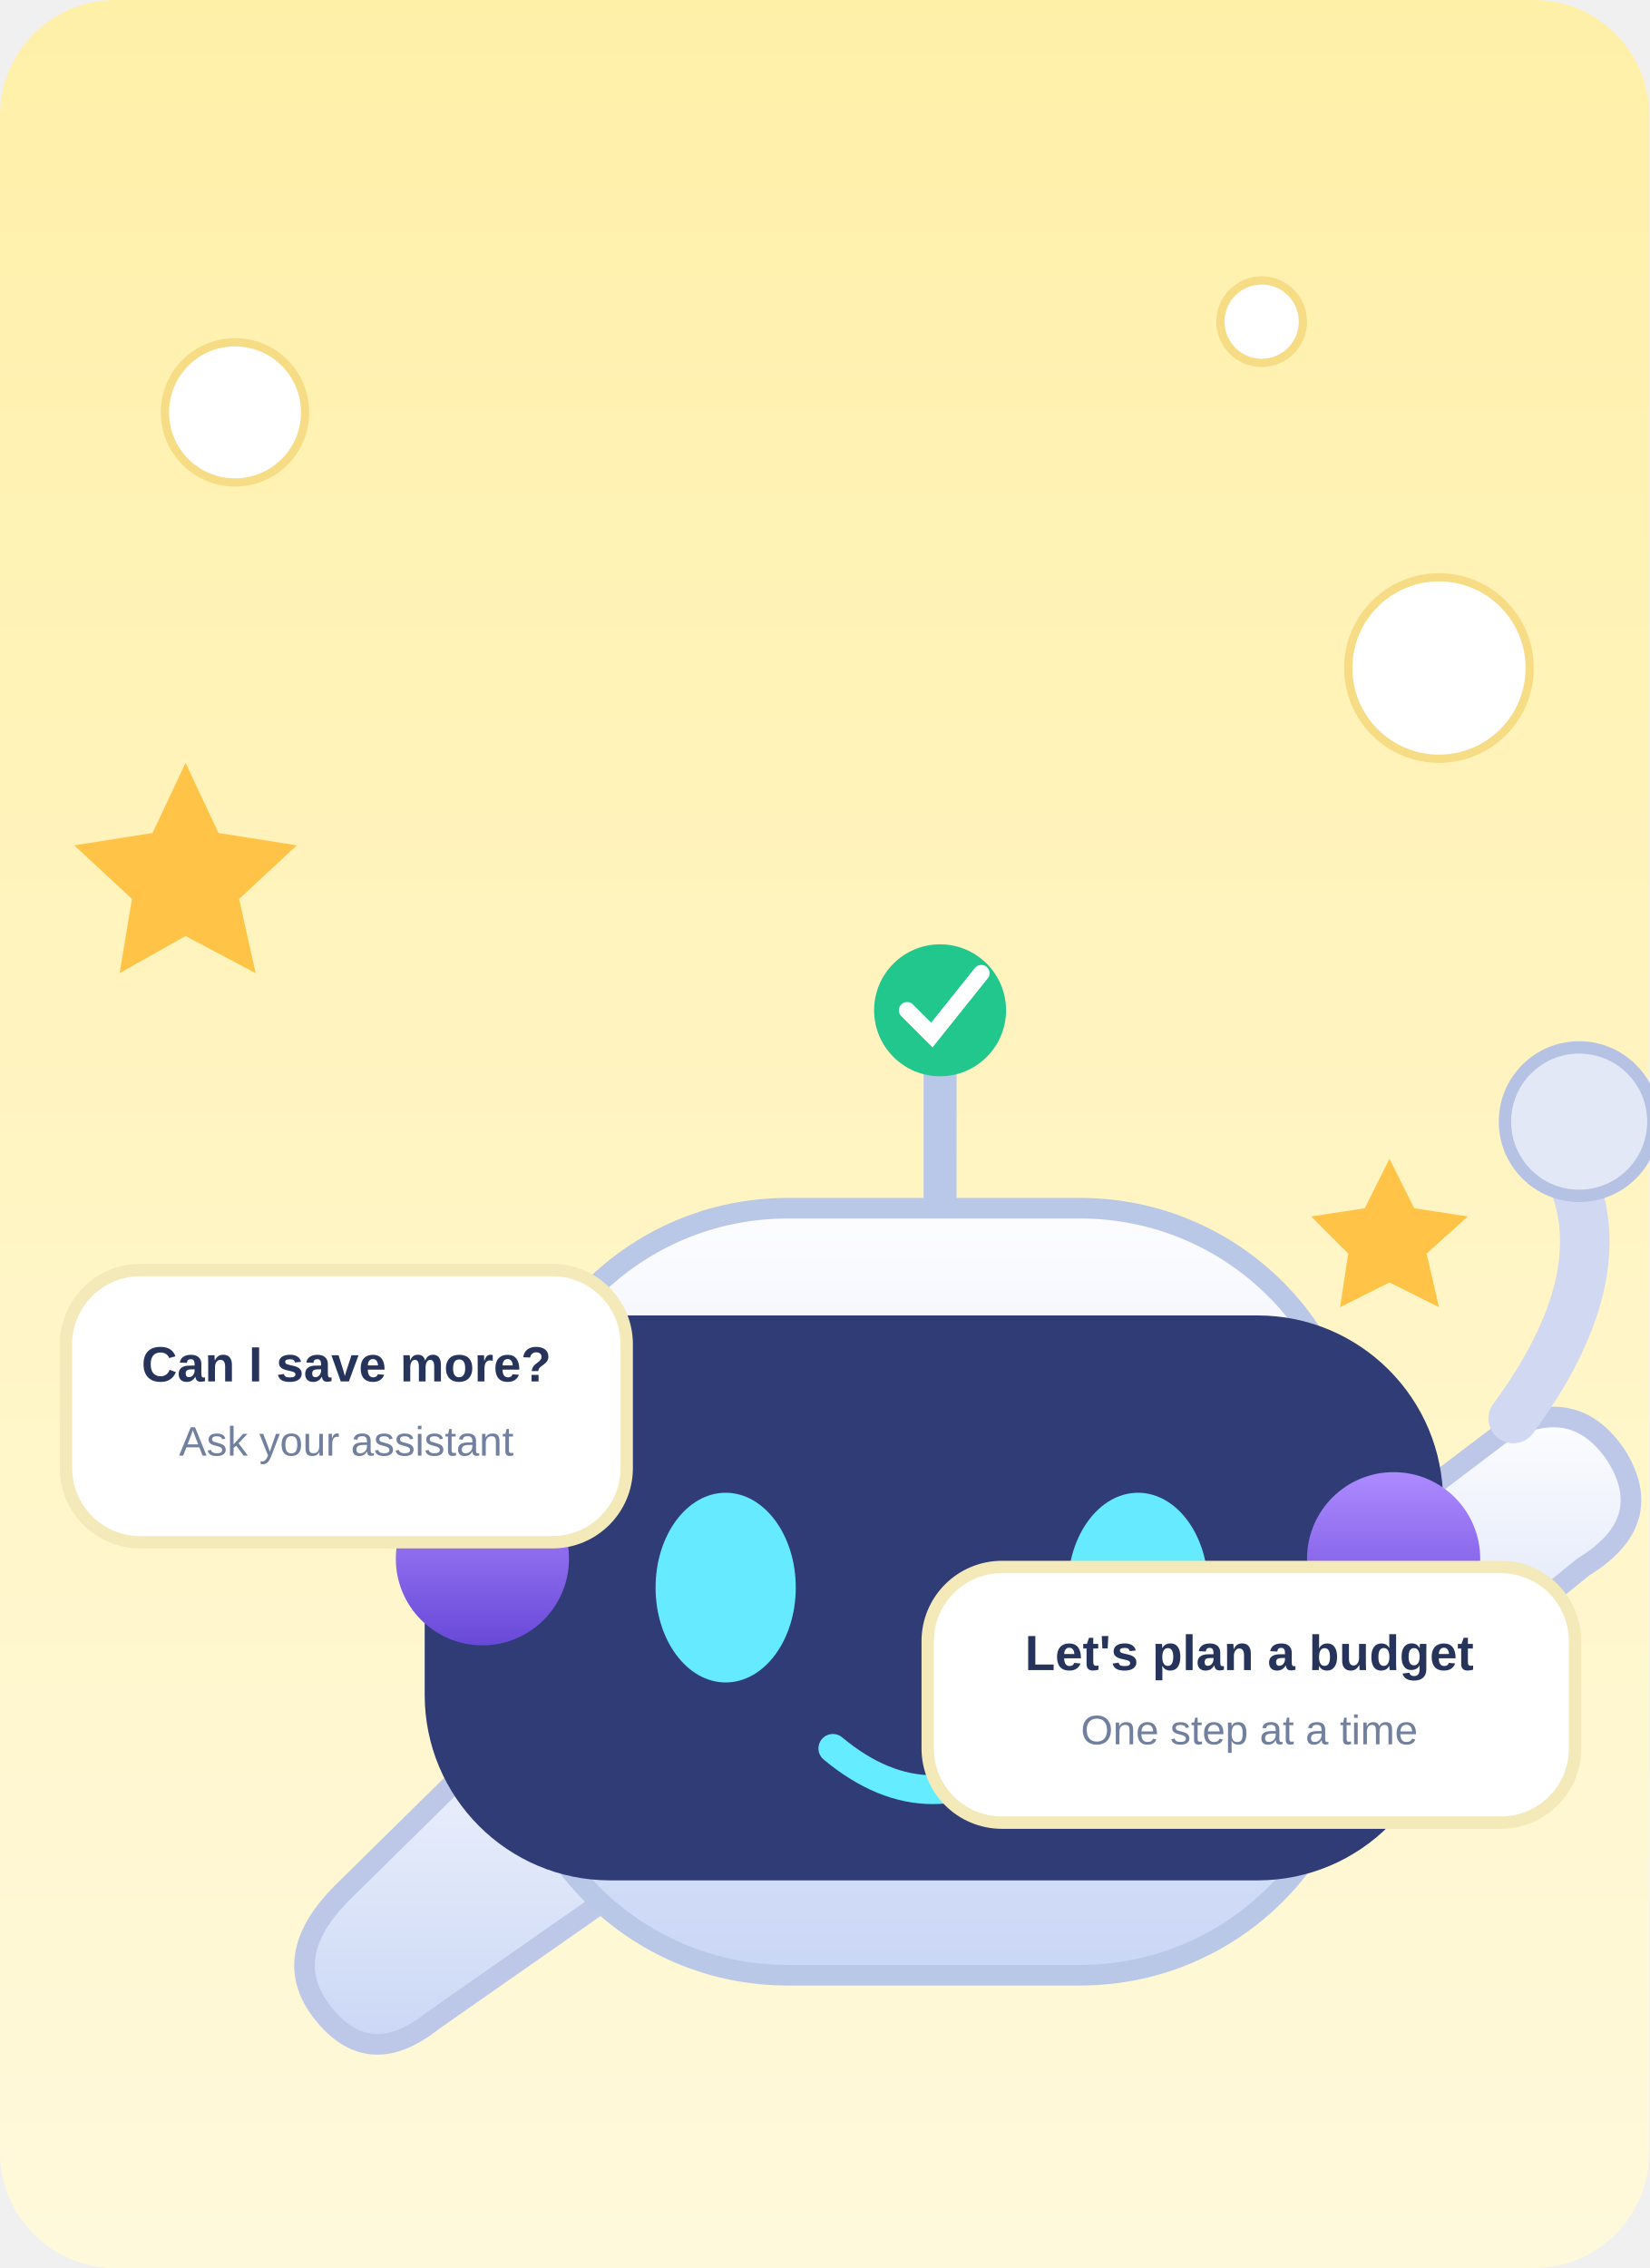
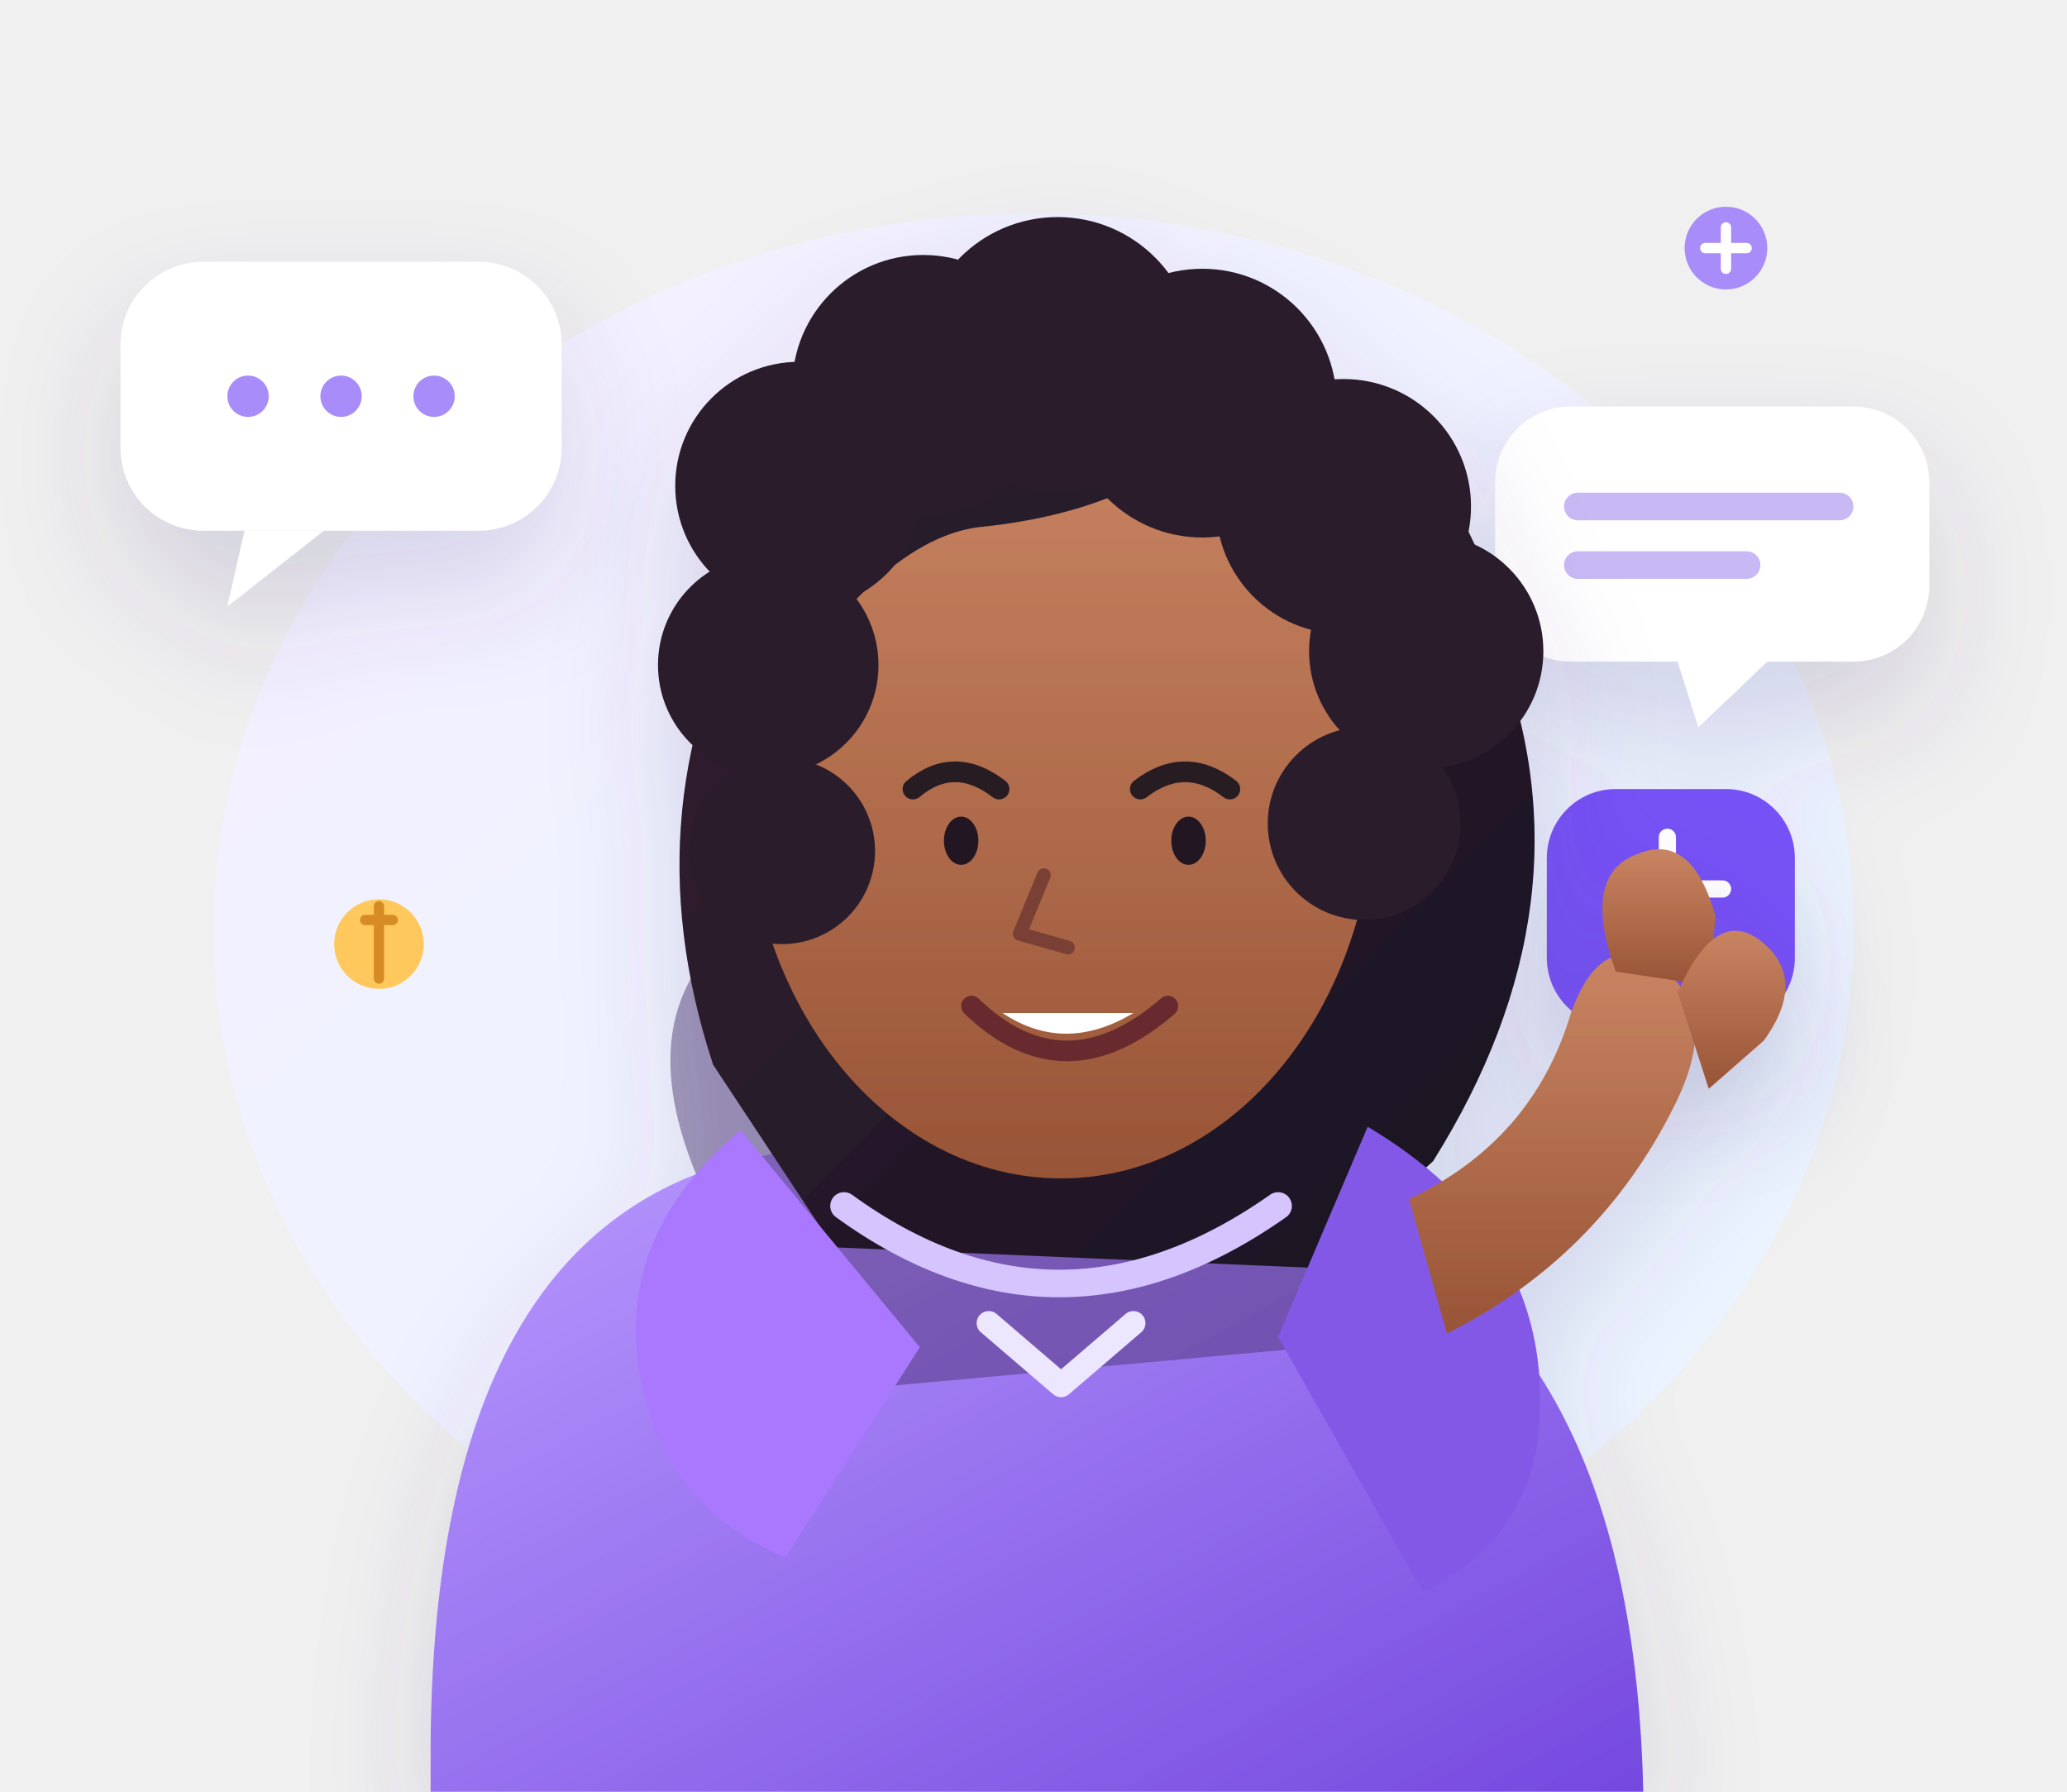
- <svg xmlns="http://www.w3.org/2000/svg" viewBox="0 0 400 550" role="img" aria-label="Friendly robot money assistant">
+ <svg xmlns="http://www.w3.org/2000/svg" viewBox="0 0 600 520" role="img" aria-label="Friendly Black woman student AI money coach in a lavender hoodie">
  <defs>
-     <linearGradient id="bg" x2="0" y2="1">
-       <stop stop-color="#fff0a8" />
-       <stop offset="1" stop-color="#fff9dc" />
+     <linearGradient id="bg" x1="0" y1="0" x2="1" y2="1">
+       <stop stop-color="#F5F0FF" />
+       <stop offset="1" stop-color="#EAF5FF" />
    </linearGradient>
-     <linearGradient id="robot" x2="0" y2="1">
-       <stop stop-color="#fdfdff" />
-       <stop offset="1" stop-color="#cad7f5" />
+     <linearGradient id="hoodie" x1="0" y1="0" x2="1" y2="1">
+       <stop stop-color="#B99AFF" />
+       <stop offset="1" stop-color="#7549DF" />
    </linearGradient>
-     <linearGradient id="purple" x2="0" y2="1">
-       <stop stop-color="#ad8aff" />
-       <stop offset="1" stop-color="#6849d8" />
+     <linearGradient id="skin" x1="0" y1="0" x2="0" y2="1">
+       <stop stop-color="#C98562" />
+       <stop offset="1" stop-color="#985436" />
    </linearGradient>
+     <linearGradient id="hair" x1="0" y1="0" x2="1" y2="1">
+       <stop stop-color="#362131" />
+       <stop offset="1" stop-color="#171322" />
+     </linearGradient>
+     <filter id="shadow" x="-30%" y="-30%" width="160%" height="170%">
+       <feDropShadow dx="0" dy="17" stdDeviation="17" flood-color="#50357F" flood-opacity=".17" />
+     </filter>
  </defs>
-   <rect width="400" height="550" rx="28" fill="url(#bg)" />
-   <g fill="#fff" stroke="#f6dc84" stroke-width="2">
-     <circle cx="57" cy="100" r="17" />
-     <circle cx="349" cy="162" r="22" />
-     <circle cx="306" cy="78" r="10" />
+   <ellipse cx="300" cy="270" rx="238" ry="208" fill="url(#bg)" />
+   <g filter="url(#shadow)">
+     <rect x="35" y="76" width="128" height="78" rx="24" fill="#FFFFFF" />
+     <path d="M71 154l-5 22 28-22" fill="#FFFFFF" />
+     <circle cx="72" cy="115" r="6" fill="#A88CFA" />
+     <circle cx="99" cy="115" r="6" fill="#A88CFA" />
+     <circle cx="126" cy="115" r="6" fill="#A88CFA" />
+     <rect x="434" y="118" width="126" height="74" rx="22" fill="#FFFFFF" />
+     <path d="M487 192l6 19 20-19" fill="#FFFFFF" />
+     <path d="M458 147h76M458 164h49" stroke="#C8B9F5" stroke-width="8" stroke-linecap="round" />
+     <rect x="449" y="229" width="72" height="69" rx="20" fill="#7651F5" />
+     <path d="M469 258h31M484 243v30" stroke="#FFFFFF" stroke-width="5" stroke-linecap="round" />
  </g>
-   <g fill="#ffc447">
-     <path d="M45 185l8 17 19 3-14 13 4 18-17-9-16 9 3-18-14-13 19-3z" />
-     <path d="M337 281l6 12 13 2-10 9 3 13-12-6-12 6 2-13-9-9 13-2z" />
+   <g filter="url(#shadow)">
+     <path d="M125 506Q126 366 207 339Q294 315 391 352Q474 387 477 520H125Z" fill="url(#hoodie)" />
+     <path d="M203 343q-19-44 5-69 37-48 102-39 72 9 95 80l-24 76-153 14z" fill="#49306F" opacity=".48" />
+     <path d="M207 309q-25-76 14-143 33-55 105-53 80 0 109 76 28 73-19 148l-34 31-140-6z" fill="url(#hair)" />
+     <ellipse cx="308" cy="230" rx="91" ry="112" fill="url(#skin)" />
+     <path d="M217 216q-8-109 94-123 96-4 124 83-45-34-68-71-22 42-83 48-31 4-67 63z" fill="#251A2A" />
+     <g fill="#2B1B2A">
+       <circle cx="232" cy="141" r="36" />
+       <circle cx="268" cy="112" r="38" />
+       <circle cx="307" cy="103" r="40" />
+       <circle cx="349" cy="117" r="39" />
+       <circle cx="390" cy="147" r="37" />
+       <circle cx="414" cy="189" r="34" />
+       <circle cx="223" cy="193" r="32" />
+       <circle cx="227" cy="247" r="27" />
+       <circle cx="396" cy="239" r="28" />
+     </g>
+     <path d="M265 229q12-10 25 0M331 229q13-10 26 0" stroke="#281A24" stroke-width="6" fill="none" stroke-linecap="round" />
+     <ellipse cx="279" cy="244" rx="5" ry="7" fill="#221723" />
+     <ellipse cx="345" cy="244" rx="5" ry="7" fill="#221723" />
+     <path d="M303 254l-7 17 14 4" stroke="#7A4134" stroke-width="4" fill="none" stroke-linecap="round" stroke-linejoin="round" />
+     <path d="M282 292q27 26 57 0" stroke="#682C2D" stroke-width="6" fill="none" stroke-linecap="round" />
+     <path d="M291 294q18 12 38 0" fill="#FFFFFF" />
+     <path d="M215 328q-42 35-26 84 10 28 39 40l39-61z" fill="#A978FF" />
+     <path d="M397 327q52 31 50 83-1 36-34 52l-42-74z" fill="#8358E7" />
+     <path d="M409 348q36-17 47-54 9-25 26-13 18 12 4 40-22 44-66 66" fill="url(#skin)" />
+     <path d="M469 282q-10-28 6-34 16-7 23 18l-2 20" fill="url(#skin)" />
+     <path d="M487 288q11-25 24-15 14 11 1 29l-16 14" fill="url(#skin)" />
+     <path d="M245 350q62 45 126 0" fill="none" stroke="#D6C4FF" stroke-width="8" stroke-linecap="round" />
+     <path d="M287 384l21 18 21-18" fill="none" stroke="#EDE6FF" stroke-width="7" stroke-linecap="round" stroke-linejoin="round" />
  </g>
-   <g transform="translate(65 115)">
-     <path d="M85 278L18 344Q2 360 14 374Q25 387 40 375L113 324" fill="url(#robot)" stroke="#bdc8e8" stroke-width="5" />
-     <path d="M234 282L300 232Q317 223 327 238Q337 254 319 265L250 321" fill="url(#robot)" stroke="#bdc8e8" stroke-width="5" />
-     <rect x="59" y="178" width="205" height="186" rx="67" fill="url(#robot)" stroke="#bac8e8" stroke-width="5" />
-     <rect x="38" y="204" width="247" height="137" rx="45" fill="#303c76" />
-     <g fill="#65eaff">
-       <ellipse cx="111" cy="270" rx="17" ry="23" />
-       <ellipse cx="211" cy="270" rx="17" ry="23" />
-     </g>
-     <path d="M137 309q24 20 49 0" stroke="#66ecff" stroke-width="7" fill="none" stroke-linecap="round" />
-     <path d="M163 176v-32" stroke="#b9c8e8" stroke-width="8" stroke-linecap="round" />
-     <circle cx="163" cy="130" r="16" fill="#22c78d" />
-     <path d="M155 130l6 6 12-15" stroke="#fff" stroke-width="4" fill="none" stroke-linecap="round" />
-     <circle cx="52" cy="263" r="21" fill="url(#purple)" />
-     <circle cx="273" cy="263" r="21" fill="url(#purple)" />
-     <path d="M302 229q25-34 14-59" stroke="#d1d8f1" stroke-width="12" fill="none" stroke-linecap="round" />
-     <circle cx="318" cy="157" r="18" fill="#e3e8f7" stroke="#b5c2e4" stroke-width="3" />
-   </g>
-   <g transform="translate(16 308)">
-     <rect width="136" height="66" rx="18" fill="#fff" stroke="#f4e9b8" stroke-width="3" />
-     <text x="68" y="27" font-family="Arial" font-size="12" fill="#26345b" text-anchor="middle" font-weight="700">Can I save more?</text>
-     <text x="68" y="45" font-family="Arial" font-size="10" fill="#71809e" text-anchor="middle">Ask your assistant</text>
-   </g>
-   <g transform="translate(225 380)">
-     <rect width="157" height="62" rx="18" fill="#fff" stroke="#f4e9b8" stroke-width="3" />
-     <text x="78" y="25" font-family="Arial" font-size="12" fill="#26345b" text-anchor="middle" font-weight="700">Let's plan a budget</text>
-     <text x="78" y="43" font-family="Arial" font-size="10" fill="#71809e" text-anchor="middle">One step at a time</text>
-   </g>
+   <circle cx="110" cy="274" r="13" fill="#FFC85C" />
+   <path d="M106 267h8M110 263v21" stroke="#D78B25" stroke-width="3" stroke-linecap="round" />
+   <circle cx="501" cy="72" r="12" fill="#A88CFA" />
+   <path d="M495 72h12M501 66v12" stroke="#fff" stroke-width="3" stroke-linecap="round" />
</svg>
